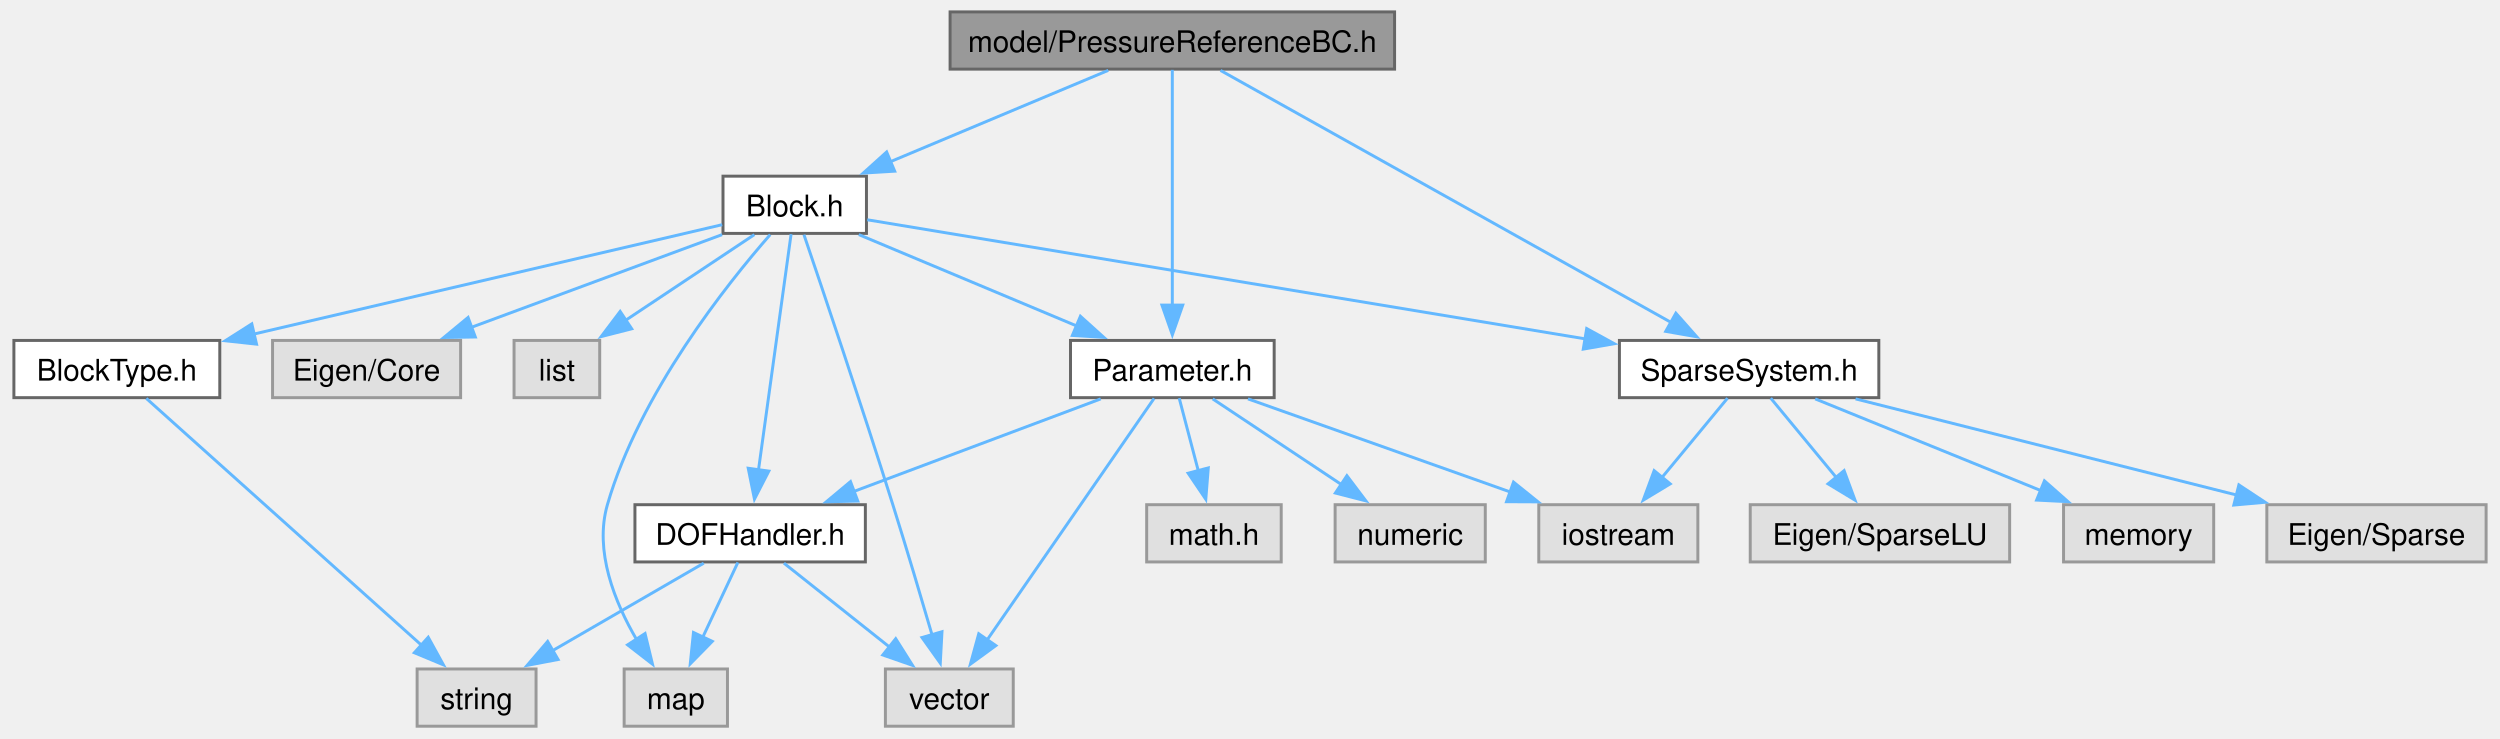
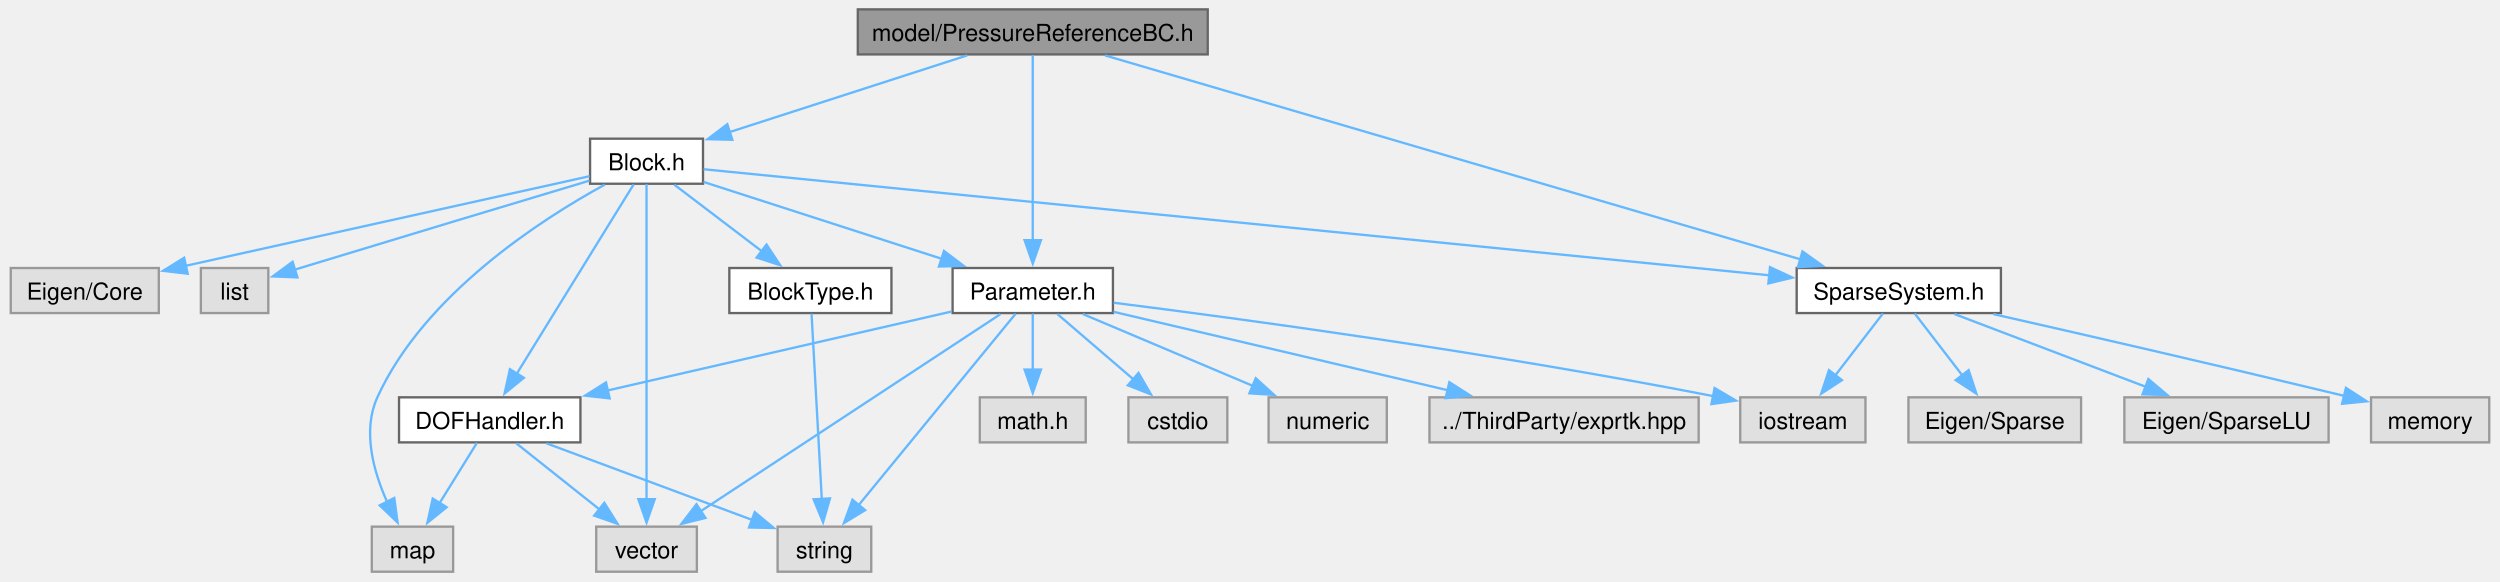
- <svg xmlns="http://www.w3.org/2000/svg" xmlns:xlink="http://www.w3.org/1999/xlink" width="840pt" height="248pt" viewBox="0.00 0.00 839.50 248.25">
+ <svg xmlns="http://www.w3.org/2000/svg" xmlns:xlink="http://www.w3.org/1999/xlink" width="1067pt" height="248pt" viewBox="0.00 0.00 1066.88 248.25">
  <g id="graph0" class="graph" transform="scale(1 1) rotate(0) translate(4 244.25)">
    <g id="Node000001" class="node">
      <g id="a_Node000001">
        <a xlink:title="model::PressureReferenceBC source file">
-           <polygon fill="#999999" stroke="#666666" points="464.38,-240.25 314.88,-240.25 314.88,-221 464.38,-221 464.38,-240.25" />
-           <text text-anchor="middle" x="389.62" y="-226.75" font-family="Helvetica,sans-Serif" font-size="10.00">model/PressureReferenceBC.h</text>
+           <polygon fill="#999999" stroke="#666666" points="511.38,-240.25 361.88,-240.25 361.88,-221 511.38,-221 511.38,-240.25" />
+           <text text-anchor="middle" x="436.62" y="-226.75" font-family="Helvetica,sans-Serif" font-size="10.00">model/PressureReferenceBC.h</text>
        </a>
      </g>
    </g>
    <g id="Node000002" class="node">
      <g id="a_Node000002">
        <a xlink:href="_block_8h.html" target="_top" xlink:title="model::Block source file">
-           <polygon fill="white" stroke="#666666" points="286.75,-185 238.5,-185 238.5,-165.75 286.75,-165.75 286.75,-185" />
-           <text text-anchor="middle" x="262.62" y="-171.5" font-family="Helvetica,sans-Serif" font-size="10.00">Block.h</text>
+           <polygon fill="white" stroke="#666666" points="295.75,-185 247.5,-185 247.5,-165.75 295.75,-165.75 295.75,-185" />
+           <text text-anchor="middle" x="271.62" y="-171.5" font-family="Helvetica,sans-Serif" font-size="10.00">Block.h</text>
        </a>
      </g>
    </g>
    <g id="edge1_Node000001_Node000002" class="edge">
      <g id="a_edge1_Node000001_Node000002">
        <a xlink:title=" ">
-           <path fill="none" stroke="#63b8ff" d="M368.08,-220.59C348.01,-212.18 317.82,-199.52 294.88,-189.9" />
-           <polygon fill="#63b8ff" stroke="#63b8ff" points="296.25,-186.68 285.67,-186.04 293.54,-193.13 296.25,-186.68" />
+           <path fill="none" stroke="#63b8ff" d="M408.63,-220.59C380.55,-211.53 337.2,-197.54 306.81,-187.73" />
+           <polygon fill="#63b8ff" stroke="#63b8ff" points="308.28,-184.53 297.69,-184.79 306.13,-191.19 308.28,-184.53" />
        </a>
      </g>
    </g>
    <g id="Node000010" class="node">
      <g id="a_Node000010">
        <a xlink:href="_parameter_8h.html" target="_top" xlink:title="model::Parameter source file">
-           <polygon fill="white" stroke="#666666" points="423.88,-129.75 355.38,-129.75 355.38,-110.5 423.88,-110.5 423.88,-129.75" />
-           <text text-anchor="middle" x="389.62" y="-116.25" font-family="Helvetica,sans-Serif" font-size="10.00">Parameter.h</text>
-         </a>
-       </g>
-     </g>
-     <g id="edge23_Node000001_Node000010" class="edge">
-       <g id="a_edge23_Node000001_Node000010">
-         <a xlink:title=" ">
-           <path fill="none" stroke="#63b8ff" d="M389.62,-220.75C389.62,-203.5 389.62,-165.08 389.62,-141.31" />
-           <polygon fill="#63b8ff" stroke="#63b8ff" points="393.13,-141.64 389.63,-131.64 386.13,-141.64 393.13,-141.64" />
-         </a>
-       </g>
-     </g>
-     <g id="Node000014" class="node">
-       <g id="a_Node000014">
+           <polygon fill="white" stroke="#666666" points="470.88,-129.75 402.38,-129.75 402.38,-110.5 470.88,-110.5 470.88,-129.75" />
+           <text text-anchor="middle" x="436.62" y="-116.25" font-family="Helvetica,sans-Serif" font-size="10.00">Parameter.h</text>
+         </a>
+       </g>
+     </g>
+     <g id="edge26_Node000001_Node000010" class="edge">
+       <g id="a_edge26_Node000001_Node000010">
+         <a xlink:title=" ">
+           <path fill="none" stroke="#63b8ff" d="M436.62,-220.75C436.62,-203.5 436.62,-165.08 436.62,-141.31" />
+           <polygon fill="#63b8ff" stroke="#63b8ff" points="440.13,-141.64 436.63,-131.64 433.13,-141.64 440.13,-141.64" />
+         </a>
+       </g>
+     </g>
+     <g id="Node000016" class="node">
+       <g id="a_Node000016">
        <a xlink:href="_sparse_system_8h.html" target="_top" xlink:title="SparseSystem source file.">
-           <polygon fill="white" stroke="#666666" points="627.25,-129.75 540,-129.75 540,-110.5 627.25,-110.5 627.25,-129.75" />
-           <text text-anchor="middle" x="583.62" y="-116.25" font-family="Helvetica,sans-Serif" font-size="10.00">SparseSystem.h</text>
-         </a>
-       </g>
-     </g>
-     <g id="edge24_Node000001_Node000014" class="edge">
-       <g id="a_edge24_Node000001_Node000014">
-         <a xlink:title=" ">
-           <path fill="none" stroke="#63b8ff" d="M405.83,-220.56C439.35,-201.81 516.57,-158.62 557.33,-135.83" />
-           <polygon fill="#63b8ff" stroke="#63b8ff" points="558.99,-138.91 566.01,-130.98 555.57,-132.8 558.99,-138.91" />
+           <polygon fill="white" stroke="#666666" points="850.25,-129.75 763,-129.75 763,-110.5 850.25,-110.5 850.25,-129.75" />
+           <text text-anchor="middle" x="806.62" y="-116.25" font-family="Helvetica,sans-Serif" font-size="10.00">SparseSystem.h</text>
+         </a>
+       </g>
+     </g>
+     <g id="edge27_Node000001_Node000016" class="edge">
+       <g id="a_edge27_Node000001_Node000016">
+         <a xlink:title=" ">
+           <path fill="none" stroke="#63b8ff" d="M467.53,-220.56C533.78,-201.13 689.51,-155.47 764.63,-133.44" />
+           <polygon fill="#63b8ff" stroke="#63b8ff" points="765.48,-136.84 774.09,-130.67 763.51,-130.12 765.48,-136.84" />
        </a>
      </g>
    </g>
    <g id="Node000003" class="node">
      <g id="a_Node000003">
        <a xlink:title=" ">
-           <polygon fill="#e0e0e0" stroke="#999999" points="150.25,-129.75 87,-129.75 87,-110.5 150.25,-110.5 150.25,-129.75" />
-           <text text-anchor="middle" x="118.62" y="-116.25" font-family="Helvetica,sans-Serif" font-size="10.00">Eigen/Core</text>
+           <polygon fill="#e0e0e0" stroke="#999999" points="63.25,-129.75 0,-129.75 0,-110.5 63.25,-110.5 63.25,-129.75" />
+           <text text-anchor="middle" x="31.62" y="-116.25" font-family="Helvetica,sans-Serif" font-size="10.00">Eigen/Core</text>
        </a>
      </g>
    </g>
    <g id="edge2_Node000002_Node000003" class="edge">
      <g id="a_edge2_Node000002_Node000003">
        <a xlink:title=" ">
-           <path fill="none" stroke="#63b8ff" d="M238.2,-165.34C215.03,-156.77 179.96,-143.81 153.79,-134.13" />
-           <polygon fill="#63b8ff" stroke="#63b8ff" points="155.19,-130.91 144.59,-130.73 152.76,-137.48 155.19,-130.91" />
+           <path fill="none" stroke="#63b8ff" d="M247.29,-168.98C206.83,-160 125.18,-141.88 74.77,-130.7" />
+           <polygon fill="#63b8ff" stroke="#63b8ff" points="75.59,-127.3 65.07,-128.55 74.08,-134.13 75.59,-127.3" />
        </a>
      </g>
    </g>
    <g id="Node000004" class="node">
      <g id="a_Node000004">
        <a xlink:title=" ">
-           <polygon fill="#e0e0e0" stroke="#999999" points="197.03,-129.75 168.22,-129.75 168.22,-110.5 197.03,-110.5 197.03,-129.75" />
-           <text text-anchor="middle" x="182.62" y="-116.25" font-family="Helvetica,sans-Serif" font-size="10.00">list</text>
+           <polygon fill="#e0e0e0" stroke="#999999" points="110.03,-129.75 81.22,-129.75 81.22,-110.5 110.03,-110.5 110.03,-129.75" />
+           <text text-anchor="middle" x="95.62" y="-116.25" font-family="Helvetica,sans-Serif" font-size="10.00">list</text>
        </a>
      </g>
    </g>
    <g id="edge3_Node000002_Node000004" class="edge">
      <g id="a_edge3_Node000002_Node000004">
        <a xlink:title=" ">
-           <path fill="none" stroke="#63b8ff" d="M249.05,-165.34C237.22,-157.46 219.79,-145.86 205.75,-136.52" />
-           <polygon fill="#63b8ff" stroke="#63b8ff" points="207.79,-133.67 197.52,-131.04 203.91,-139.5 207.79,-133.67" />
+           <path fill="none" stroke="#63b8ff" d="M247.26,-167.08C217.91,-158.28 167.14,-143.01 123.62,-129.75 122.82,-129.51 122.01,-129.26 121.18,-129" />
+           <polygon fill="#63b8ff" stroke="#63b8ff" points="122.48,-125.74 111.89,-126.15 120.42,-132.43 122.48,-125.74" />
        </a>
      </g>
    </g>
    <g id="Node000005" class="node">
      <g id="a_Node000005">
        <a xlink:title=" ">
-           <polygon fill="#e0e0e0" stroke="#999999" points="240,-19.25 205.25,-19.25 205.25,0 240,0 240,-19.25" />
-           <text text-anchor="middle" x="222.62" y="-5.75" font-family="Helvetica,sans-Serif" font-size="10.00">map</text>
+           <polygon fill="#e0e0e0" stroke="#999999" points="189,-19.25 154.25,-19.25 154.25,0 189,0 189,-19.25" />
+           <text text-anchor="middle" x="171.62" y="-5.75" font-family="Helvetica,sans-Serif" font-size="10.00">map</text>
        </a>
      </g>
    </g>
    <g id="edge4_Node000002_Node000005" class="edge">
      <g id="a_edge4_Node000002_Node000005">
        <a xlink:title=" ">
-           <path fill="none" stroke="#63b8ff" d="M254.38,-165.34C239.91,-148.81 210.44,-111.92 199.62,-74.5 195.12,-58.93 202.09,-41.66 209.51,-29.01" />
-           <polygon fill="#63b8ff" stroke="#63b8ff" points="212.28,-31.17 214.78,-20.87 206.41,-27.36 212.28,-31.17" />
+           <path fill="none" stroke="#63b8ff" d="M253.8,-165.38C226.84,-150.65 176.7,-118.53 156.62,-74.5 150.12,-60.23 154.95,-42.84 160.8,-29.8" />
+           <polygon fill="#63b8ff" stroke="#63b8ff" points="163.86,-31.51 165.27,-21.01 157.62,-28.34 163.86,-31.51" />
        </a>
      </g>
    </g>
    <g id="Node000006" class="node">
      <g id="a_Node000006">
        <a xlink:title=" ">
-           <polygon fill="#e0e0e0" stroke="#999999" points="336.12,-19.25 293.12,-19.25 293.12,0 336.12,0 336.12,-19.25" />
-           <text text-anchor="middle" x="314.62" y="-5.75" font-family="Helvetica,sans-Serif" font-size="10.00">vector</text>
+           <polygon fill="#e0e0e0" stroke="#999999" points="293.12,-19.25 250.12,-19.25 250.12,0 293.12,0 293.12,-19.25" />
+           <text text-anchor="middle" x="271.62" y="-5.75" font-family="Helvetica,sans-Serif" font-size="10.00">vector</text>
        </a>
      </g>
    </g>
    <g id="edge5_Node000002_Node000006" class="edge">
      <g id="a_edge5_Node000002_Node000006">
        <a xlink:title=" ">
-           <path fill="none" stroke="#63b8ff" d="M265.72,-165.32C271.67,-147.82 285.07,-108.13 295.62,-74.5 300.25,-59.78 305.21,-43.06 308.9,-30.42" />
-           <polygon fill="#63b8ff" stroke="#63b8ff" points="312.15,-31.78 311.58,-21.2 305.43,-29.83 312.15,-31.78" />
+           <path fill="none" stroke="#63b8ff" d="M271.62,-165.57C271.62,-140.25 271.62,-66.75 271.62,-30.84" />
+           <polygon fill="#63b8ff" stroke="#63b8ff" points="275.13,-30.99 271.63,-20.99 268.13,-30.99 275.13,-30.99" />
        </a>
      </g>
    </g>
    <g id="Node000007" class="node">
      <g id="a_Node000007">
        <a xlink:href="_block_type_8h.html" target="_top" xlink:title="Specifies the types of blocks and their parameters.">
-           <polygon fill="white" stroke="#666666" points="69.25,-129.75 0,-129.75 0,-110.5 69.25,-110.5 69.25,-129.75" />
-           <text text-anchor="middle" x="34.62" y="-116.25" font-family="Helvetica,sans-Serif" font-size="10.00">BlockType.h</text>
+           <polygon fill="white" stroke="#666666" points="376.25,-129.75 307,-129.75 307,-110.5 376.25,-110.5 376.25,-129.75" />
+           <text text-anchor="middle" x="341.62" y="-116.25" font-family="Helvetica,sans-Serif" font-size="10.00">BlockType.h</text>
        </a>
      </g>
    </g>
    <g id="edge6_Node000002_Node000007" class="edge">
      <g id="a_edge6_Node000002_Node000007">
        <a xlink:title=" ">
-           <path fill="none" stroke="#63b8ff" d="M238.23,-168.68C200.68,-159.91 128.12,-142.96 80.53,-131.85" />
-           <polygon fill="#63b8ff" stroke="#63b8ff" points="81.61,-128.5 71.08,-129.64 80.02,-135.32 81.61,-128.5" />
+           <path fill="none" stroke="#63b8ff" d="M283.5,-165.34C293.72,-157.57 308.7,-146.17 320.89,-136.9" />
+           <polygon fill="#63b8ff" stroke="#63b8ff" points="322.88,-139.78 328.72,-130.94 318.64,-134.21 322.88,-139.78" />
        </a>
      </g>
    </g>
    <g id="Node000009" class="node">
      <g id="a_Node000009">
        <a xlink:href="_d_o_f_handler_8h.html" target="_top" xlink:title="model::DOFHandler source file">
-           <polygon fill="white" stroke="#666666" points="286.38,-74.5 208.88,-74.5 208.88,-55.25 286.38,-55.25 286.38,-74.5" />
-           <text text-anchor="middle" x="247.62" y="-61" font-family="Helvetica,sans-Serif" font-size="10.00">DOFHandler.h</text>
+           <polygon fill="white" stroke="#666666" points="243.38,-74.5 165.88,-74.5 165.88,-55.25 243.38,-55.25 243.38,-74.5" />
+           <text text-anchor="middle" x="204.62" y="-61" font-family="Helvetica,sans-Serif" font-size="10.00">DOFHandler.h</text>
        </a>
      </g>
    </g>
    <g id="edge8_Node000002_Node000009" class="edge">
      <g id="a_edge8_Node000002_Node000009">
        <a xlink:title=" ">
-           <path fill="none" stroke="#63b8ff" d="M261.4,-165.5C259.01,-148.25 253.7,-109.83 250.42,-86.06" />
-           <polygon fill="#63b8ff" stroke="#63b8ff" points="253.91,-85.8 249.08,-76.38 246.98,-86.76 253.91,-85.8" />
+           <path fill="none" stroke="#63b8ff" d="M266.14,-165.5C255.25,-147.85 230.67,-108.05 216.09,-84.45" />
+           <polygon fill="#63b8ff" stroke="#63b8ff" points="219.21,-82.83 210.98,-76.16 213.26,-86.51 219.21,-82.83" />
        </a>
      </g>
    </g>
    <g id="edge12_Node000002_Node000010" class="edge">
      <g id="a_edge12_Node000002_Node000010">
        <a xlink:title=" ">
-           <path fill="none" stroke="#63b8ff" d="M284.17,-165.34C304.24,-156.93 334.43,-144.27 357.37,-134.65" />
-           <polygon fill="#63b8ff" stroke="#63b8ff" points="358.71,-137.88 366.58,-130.79 356,-131.43 358.71,-137.88" />
-         </a>
-       </g>
-     </g>
-     <g id="edge18_Node000002_Node000014" class="edge">
-       <g id="a_edge18_Node000002_Node000014">
-         <a xlink:title=" ">
-           <path fill="none" stroke="#63b8ff" d="M287.02,-170.33C338.16,-161.85 457.71,-142.01 528.43,-130.28" />
-           <polygon fill="#63b8ff" stroke="#63b8ff" points="528.99,-133.74 538.28,-128.65 527.84,-126.83 528.99,-133.74" />
+           <path fill="none" stroke="#63b8ff" d="M295.97,-166.52C322.83,-157.85 366.44,-143.78 397.98,-133.6" />
+           <polygon fill="#63b8ff" stroke="#63b8ff" points="398.7,-137.04 407.14,-130.64 396.55,-130.38 398.7,-137.04" />
+         </a>
+       </g>
+     </g>
+     <g id="edge21_Node000002_Node000016" class="edge">
+       <g id="a_edge21_Node000002_Node000016">
+         <a xlink:title=" ">
+           <path fill="none" stroke="#63b8ff" d="M296,-171.95C376.73,-163.91 636.74,-138.03 751.41,-126.62" />
+           <polygon fill="#63b8ff" stroke="#63b8ff" points="751.59,-130.12 761.19,-125.65 750.9,-123.15 751.59,-130.12" />
        </a>
      </g>
    </g>
    <g id="Node000008" class="node">
      <g id="a_Node000008">
        <a xlink:title=" ">
-           <polygon fill="#e0e0e0" stroke="#999999" points="175.62,-19.25 135.62,-19.25 135.62,0 175.62,0 175.62,-19.25" />
-           <text text-anchor="middle" x="155.62" y="-5.75" font-family="Helvetica,sans-Serif" font-size="10.00">string</text>
+           <polygon fill="#e0e0e0" stroke="#999999" points="367.62,-19.25 327.62,-19.25 327.62,0 367.62,0 367.62,-19.25" />
+           <text text-anchor="middle" x="347.62" y="-5.75" font-family="Helvetica,sans-Serif" font-size="10.00">string</text>
        </a>
      </g>
    </g>
    <g id="edge7_Node000007_Node000008" class="edge">
      <g id="a_edge7_Node000007_Node000008">
        <a xlink:title=" ">
-           <path fill="none" stroke="#63b8ff" d="M44.53,-110.25C64.82,-92.05 111.41,-50.27 137.35,-27.01" />
-           <polygon fill="#63b8ff" stroke="#63b8ff" points="139.35,-29.92 144.46,-20.64 134.68,-24.71 139.35,-29.92" />
+           <path fill="none" stroke="#63b8ff" d="M342.12,-110.25C343.07,-93 345.19,-54.58 346.51,-30.81" />
+           <polygon fill="#63b8ff" stroke="#63b8ff" points="349.99,-31.32 347.04,-21.14 343,-30.93 349.99,-31.32" />
        </a>
      </g>
    </g>
    <g id="edge9_Node000009_Node000005" class="edge">
      <g id="a_edge9_Node000009_Node000005">
        <a xlink:title=" ">
-           <path fill="none" stroke="#63b8ff" d="M243.5,-55.08C240.3,-48.26 235.74,-38.56 231.7,-29.95" />
-           <polygon fill="#63b8ff" stroke="#63b8ff" points="234.9,-28.54 227.49,-20.98 228.57,-31.52 234.9,-28.54" />
+           <path fill="none" stroke="#63b8ff" d="M199.18,-55.08C194.85,-48.11 188.66,-38.12 183.24,-29.37" />
+           <polygon fill="#63b8ff" stroke="#63b8ff" points="186.23,-27.55 177.99,-20.9 180.28,-31.24 186.23,-27.55" />
        </a>
      </g>
    </g>
    <g id="edge11_Node000009_Node000006" class="edge">
      <g id="a_edge11_Node000009_Node000006">
        <a xlink:title=" ">
-           <path fill="none" stroke="#63b8ff" d="M258.99,-54.84C268.67,-47.15 282.82,-35.9 294.43,-26.68" />
-           <polygon fill="#63b8ff" stroke="#63b8ff" points="296.59,-29.43 302.24,-20.47 292.24,-23.95 296.59,-29.43" />
+           <path fill="none" stroke="#63b8ff" d="M215.99,-54.84C225.67,-47.15 239.82,-35.9 251.43,-26.68" />
+           <polygon fill="#63b8ff" stroke="#63b8ff" points="253.59,-29.43 259.24,-20.47 249.24,-23.95 253.59,-29.43" />
        </a>
      </g>
    </g>
    <g id="edge10_Node000009_Node000008" class="edge">
      <g id="a_edge10_Node000009_Node000008">
        <a xlink:title=" ">
-           <path fill="none" stroke="#63b8ff" d="M232.02,-54.84C218.01,-46.73 197.19,-34.68 180.82,-25.21" />
-           <polygon fill="#63b8ff" stroke="#63b8ff" points="183.03,-22.44 172.62,-20.46 179.52,-28.5 183.03,-22.44" />
-         </a>
-       </g>
-     </g>
-     <g id="edge16_Node000010_Node000006" class="edge">
-       <g id="a_edge16_Node000010_Node000006">
-         <a xlink:title=" ">
-           <path fill="none" stroke="#63b8ff" d="M383.49,-110.25C371.24,-92.52 343.53,-52.44 327.24,-28.88" />
-           <polygon fill="#63b8ff" stroke="#63b8ff" points="330.27,-27.11 321.71,-20.87 324.52,-31.09 330.27,-27.11" />
-         </a>
-       </g>
-     </g>
-     <g id="edge17_Node000010_Node000009" class="edge">
-       <g id="a_edge17_Node000010_Node000009">
-         <a xlink:title=" ">
-           <path fill="none" stroke="#63b8ff" d="M365.54,-110.09C342.69,-101.52 308.11,-88.56 282.3,-78.88" />
-           <polygon fill="#63b8ff" stroke="#63b8ff" points="283.84,-75.72 273.25,-75.48 281.38,-82.27 283.84,-75.72" />
+           <path fill="none" stroke="#63b8ff" d="M228.88,-54.84C253.15,-45.81 290.55,-31.88 316.88,-22.07" />
+           <polygon fill="#63b8ff" stroke="#63b8ff" points="317.85,-25.45 326,-18.68 315.41,-18.89 317.85,-25.45" />
+         </a>
+       </g>
+     </g>
+     <g id="edge18_Node000010_Node000006" class="edge">
+       <g id="a_edge18_Node000010_Node000006">
+         <a xlink:title=" ">
+           <path fill="none" stroke="#63b8ff" d="M422.84,-110.06C394.5,-91.43 329.44,-48.65 294.62,-25.75" />
+           <polygon fill="#63b8ff" stroke="#63b8ff" points="296.8,-22.99 286.52,-20.42 292.95,-28.84 296.8,-22.99" />
+         </a>
+       </g>
+     </g>
+     <g id="edge17_Node000010_Node000008" class="edge">
+       <g id="a_edge17_Node000010_Node000008">
+         <a xlink:title=" ">
+           <path fill="none" stroke="#63b8ff" d="M429.34,-110.25C414.67,-92.36 381.34,-51.72 362.08,-28.25" />
+           <polygon fill="#63b8ff" stroke="#63b8ff" points="365.02,-26.31 355.97,-20.8 359.6,-30.75 365.02,-26.31" />
+         </a>
+       </g>
+     </g>
+     <g id="edge20_Node000010_Node000009" class="edge">
+       <g id="a_edge20_Node000010_Node000009">
+         <a xlink:title=" ">
+           <path fill="none" stroke="#63b8ff" d="M401.89,-111.15C362.94,-102.21 299.41,-87.63 255,-77.44" />
+           <polygon fill="#63b8ff" stroke="#63b8ff" points="255.87,-74.05 245.34,-75.22 254.31,-80.87 255.87,-74.05" />
        </a>
      </g>
    </g>
    <g id="Node000011" class="node">
      <g id="a_Node000011">
        <a xlink:title=" ">
-           <polygon fill="#e0e0e0" stroke="#999999" points="426.25,-74.5 381,-74.5 381,-55.25 426.25,-55.25 426.25,-74.5" />
-           <text text-anchor="middle" x="403.62" y="-61" font-family="Helvetica,sans-Serif" font-size="10.00">math.h</text>
+           <polygon fill="#e0e0e0" stroke="#999999" points="459.25,-74.5 414,-74.5 414,-55.25 459.25,-55.25 459.25,-74.5" />
+           <text text-anchor="middle" x="436.62" y="-61" font-family="Helvetica,sans-Serif" font-size="10.00">math.h</text>
        </a>
      </g>
    </g>
    <g id="edge13_Node000010_Node000011" class="edge">
      <g id="a_edge13_Node000010_Node000011">
        <a xlink:title=" ">
-           <path fill="none" stroke="#63b8ff" d="M391.94,-110.33C393.69,-103.67 396.17,-94.24 398.39,-85.78" />
-           <polygon fill="#63b8ff" stroke="#63b8ff" points="401.72,-86.88 400.88,-76.32 394.95,-85.1 401.72,-86.88" />
+           <path fill="none" stroke="#63b8ff" d="M436.62,-110.33C436.62,-103.82 436.62,-94.67 436.62,-86.37" />
+           <polygon fill="#63b8ff" stroke="#63b8ff" points="440.13,-86.37 436.63,-76.37 433.13,-86.37 440.13,-86.37" />
        </a>
      </g>
    </g>
    <g id="Node000012" class="node">
      <g id="a_Node000012">
        <a xlink:title=" ">
-           <polygon fill="#e0e0e0" stroke="#999999" points="566.38,-74.5 512.88,-74.5 512.88,-55.25 566.38,-55.25 566.38,-74.5" />
-           <text text-anchor="middle" x="539.62" y="-61" font-family="Helvetica,sans-Serif" font-size="10.00">iostream</text>
+           <polygon fill="#e0e0e0" stroke="#999999" points="519.75,-74.5 477.5,-74.5 477.5,-55.25 519.75,-55.25 519.75,-74.5" />
+           <text text-anchor="middle" x="498.62" y="-61" font-family="Helvetica,sans-Serif" font-size="10.00">cstdio</text>
        </a>
      </g>
    </g>
    <g id="edge14_Node000010_Node000012" class="edge">
      <g id="a_edge14_Node000010_Node000012">
        <a xlink:title=" ">
-           <path fill="none" stroke="#63b8ff" d="M415.07,-110.09C439.31,-101.49 476.06,-88.44 503.36,-78.75" />
-           <polygon fill="#63b8ff" stroke="#63b8ff" points="504.38,-82.1 512.63,-75.46 502.03,-75.51 504.38,-82.1" />
+           <path fill="none" stroke="#63b8ff" d="M447.14,-110.09C456.01,-102.47 468.94,-91.37 479.61,-82.2" />
+           <polygon fill="#63b8ff" stroke="#63b8ff" points="481.81,-84.93 487.11,-75.76 477.25,-79.62 481.81,-84.93" />
        </a>
      </g>
    </g>
    <g id="Node000013" class="node">
      <g id="a_Node000013">
        <a xlink:title=" ">
-           <polygon fill="#e0e0e0" stroke="#999999" points="494.88,-74.5 444.38,-74.5 444.38,-55.25 494.88,-55.25 494.88,-74.5" />
-           <text text-anchor="middle" x="469.62" y="-61" font-family="Helvetica,sans-Serif" font-size="10.00">numeric</text>
+           <polygon fill="#e0e0e0" stroke="#999999" points="792.38,-74.5 738.88,-74.5 738.88,-55.25 792.38,-55.25 792.38,-74.5" />
+           <text text-anchor="middle" x="765.62" y="-61" font-family="Helvetica,sans-Serif" font-size="10.00">iostream</text>
        </a>
      </g>
    </g>
    <g id="edge15_Node000010_Node000013" class="edge">
      <g id="a_edge15_Node000010_Node000013">
        <a xlink:title=" ">
-           <path fill="none" stroke="#63b8ff" d="M403.2,-110.09C415.03,-102.21 432.46,-90.61 446.5,-81.27" />
-           <polygon fill="#63b8ff" stroke="#63b8ff" points="448.34,-84.25 454.73,-75.79 444.46,-78.42 448.34,-84.25" />
-         </a>
-       </g>
-     </g>
-     <g id="edge21_Node000014_Node000012" class="edge">
-       <g id="a_edge21_Node000014_Node000012">
-         <a xlink:title=" ">
-           <path fill="none" stroke="#63b8ff" d="M576.36,-110.33C570.34,-103.05 561.61,-92.48 554.17,-83.48" />
-           <polygon fill="#63b8ff" stroke="#63b8ff" points="557.08,-81.51 548.01,-76.03 551.68,-85.96 557.08,-81.51" />
+           <path fill="none" stroke="#63b8ff" d="M471.2,-114.91C524.29,-108.22 629.28,-94.11 727.25,-75.03" />
+           <polygon fill="#63b8ff" stroke="#63b8ff" points="727.93,-78.47 737.06,-73.1 726.57,-71.6 727.93,-78.47" />
+         </a>
+       </g>
+     </g>
+     <g id="Node000014" class="node">
+       <g id="a_Node000014">
+         <a xlink:title=" ">
+           <polygon fill="#e0e0e0" stroke="#999999" points="587.88,-74.5 537.38,-74.5 537.38,-55.25 587.88,-55.25 587.88,-74.5" />
+           <text text-anchor="middle" x="562.62" y="-61" font-family="Helvetica,sans-Serif" font-size="10.00">numeric</text>
+         </a>
+       </g>
+     </g>
+     <g id="edge16_Node000010_Node000014" class="edge">
+       <g id="a_edge16_Node000010_Node000014">
+         <a xlink:title=" ">
+           <path fill="none" stroke="#63b8ff" d="M458,-110.09C477.91,-101.68 507.86,-89.02 530.63,-79.4" />
+           <polygon fill="#63b8ff" stroke="#63b8ff" points="531.9,-82.66 539.75,-75.54 529.18,-76.21 531.9,-82.66" />
        </a>
      </g>
    </g>
    <g id="Node000015" class="node">
      <g id="a_Node000015">
        <a xlink:title=" ">
-           <polygon fill="#e0e0e0" stroke="#999999" points="831.5,-74.5 757.75,-74.5 757.75,-55.25 831.5,-55.25 831.5,-74.5" />
-           <text text-anchor="middle" x="794.62" y="-61" font-family="Helvetica,sans-Serif" font-size="10.00">Eigen/Sparse</text>
-         </a>
-       </g>
-     </g>
-     <g id="edge19_Node000014_Node000015" class="edge">
-       <g id="a_edge19_Node000014_Node000015">
-         <a xlink:title=" ">
-           <path fill="none" stroke="#63b8ff" d="M619.42,-110.09C654.73,-101.18 708.91,-87.51 747.66,-77.73" />
-           <polygon fill="#63b8ff" stroke="#63b8ff" points="748.35,-81.16 757.19,-75.32 746.64,-74.38 748.35,-81.16" />
-         </a>
-       </g>
-     </g>
-     <g id="Node000016" class="node">
-       <g id="a_Node000016">
-         <a xlink:title=" ">
-           <polygon fill="#e0e0e0" stroke="#999999" points="671.25,-74.5 584,-74.5 584,-55.25 671.25,-55.25 671.25,-74.5" />
-           <text text-anchor="middle" x="627.62" y="-61" font-family="Helvetica,sans-Serif" font-size="10.00">Eigen/SparseLU</text>
-         </a>
-       </g>
-     </g>
-     <g id="edge20_Node000014_Node000016" class="edge">
-       <g id="a_edge20_Node000014_Node000016">
-         <a xlink:title=" ">
-           <path fill="none" stroke="#63b8ff" d="M590.89,-110.33C596.91,-103.05 605.64,-92.48 613.08,-83.48" />
-           <polygon fill="#63b8ff" stroke="#63b8ff" points="615.57,-85.96 619.24,-76.03 610.17,-81.51 615.57,-85.96" />
+           <polygon fill="#e0e0e0" stroke="#999999" points="721.12,-74.5 606.12,-74.5 606.12,-55.25 721.12,-55.25 721.12,-74.5" />
+           <text text-anchor="middle" x="663.62" y="-61" font-family="Helvetica,sans-Serif" font-size="10.00">../ThirdParty/exprtk.hpp</text>
+         </a>
+       </g>
+     </g>
+     <g id="edge19_Node000010_Node000015" class="edge">
+       <g id="a_edge19_Node000010_Node000015">
+         <a xlink:title=" ">
+           <path fill="none" stroke="#63b8ff" d="M471.1,-111.04C509.13,-102.12 570.65,-87.69 613.89,-77.54" />
+           <polygon fill="#63b8ff" stroke="#63b8ff" points="614.61,-80.97 623.54,-75.28 613.01,-74.15 614.61,-80.97" />
+         </a>
+       </g>
+     </g>
+     <g id="edge24_Node000016_Node000013" class="edge">
+       <g id="a_edge24_Node000016_Node000013">
+         <a xlink:title=" ">
+           <path fill="none" stroke="#63b8ff" d="M799.85,-110.33C794.31,-103.13 786.28,-92.71 779.4,-83.76" />
+           <polygon fill="#63b8ff" stroke="#63b8ff" points="782.34,-81.85 773.47,-76.06 776.79,-86.12 782.34,-81.85" />
        </a>
      </g>
    </g>
    <g id="Node000017" class="node">
      <g id="a_Node000017">
        <a xlink:title=" ">
-           <polygon fill="#e0e0e0" stroke="#999999" points="739.88,-74.5 689.38,-74.5 689.38,-55.25 739.88,-55.25 739.88,-74.5" />
-           <text text-anchor="middle" x="714.62" y="-61" font-family="Helvetica,sans-Serif" font-size="10.00">memory</text>
-         </a>
-       </g>
-     </g>
-     <g id="edge22_Node000014_Node000017" class="edge">
-       <g id="a_edge22_Node000014_Node000017">
-         <a xlink:title=" ">
-           <path fill="none" stroke="#63b8ff" d="M605.85,-110.09C626.64,-101.64 657.97,-88.9 681.68,-79.27" />
-           <polygon fill="#63b8ff" stroke="#63b8ff" points="682.95,-82.53 690.89,-75.52 680.31,-76.05 682.95,-82.53" />
+           <polygon fill="#e0e0e0" stroke="#999999" points="884.5,-74.5 810.75,-74.5 810.75,-55.25 884.5,-55.25 884.5,-74.5" />
+           <text text-anchor="middle" x="847.62" y="-61" font-family="Helvetica,sans-Serif" font-size="10.00">Eigen/Sparse</text>
+         </a>
+       </g>
+     </g>
+     <g id="edge22_Node000016_Node000017" class="edge">
+       <g id="a_edge22_Node000016_Node000017">
+         <a xlink:title=" ">
+           <path fill="none" stroke="#63b8ff" d="M813.4,-110.33C818.94,-103.13 826.97,-92.71 833.85,-83.76" />
+           <polygon fill="#63b8ff" stroke="#63b8ff" points="836.46,-86.12 839.78,-76.06 830.91,-81.85 836.46,-86.12" />
+         </a>
+       </g>
+     </g>
+     <g id="Node000018" class="node">
+       <g id="a_Node000018">
+         <a xlink:title=" ">
+           <polygon fill="#e0e0e0" stroke="#999999" points="990.25,-74.5 903,-74.5 903,-55.25 990.25,-55.25 990.25,-74.5" />
+           <text text-anchor="middle" x="946.62" y="-61" font-family="Helvetica,sans-Serif" font-size="10.00">Eigen/SparseLU</text>
+         </a>
+       </g>
+     </g>
+     <g id="edge23_Node000016_Node000018" class="edge">
+       <g id="a_edge23_Node000016_Node000018">
+         <a xlink:title=" ">
+           <path fill="none" stroke="#63b8ff" d="M830.37,-110.09C852.8,-101.56 886.69,-88.67 912.1,-79.01" />
+           <polygon fill="#63b8ff" stroke="#63b8ff" points="913.24,-82.32 921.34,-75.49 910.75,-75.77 913.24,-82.32" />
+         </a>
+       </g>
+     </g>
+     <g id="Node000019" class="node">
+       <g id="a_Node000019">
+         <a xlink:title=" ">
+           <polygon fill="#e0e0e0" stroke="#999999" points="1058.88,-74.5 1008.38,-74.5 1008.38,-55.25 1058.88,-55.25 1058.88,-74.5" />
+           <text text-anchor="middle" x="1033.62" y="-61" font-family="Helvetica,sans-Serif" font-size="10.00">memory</text>
+         </a>
+       </g>
+     </g>
+     <g id="edge25_Node000016_Node000019" class="edge">
+       <g id="a_edge25_Node000016_Node000019">
+         <a xlink:title=" ">
+           <path fill="none" stroke="#63b8ff" d="M846.98,-110.06C883.7,-101.75 939.69,-88.93 996.94,-75.12" />
+           <polygon fill="#63b8ff" stroke="#63b8ff" points="997.65,-78.54 1006.55,-72.79 996.01,-71.74 997.65,-78.54" />
        </a>
      </g>
    </g>
  </g>
</svg>
